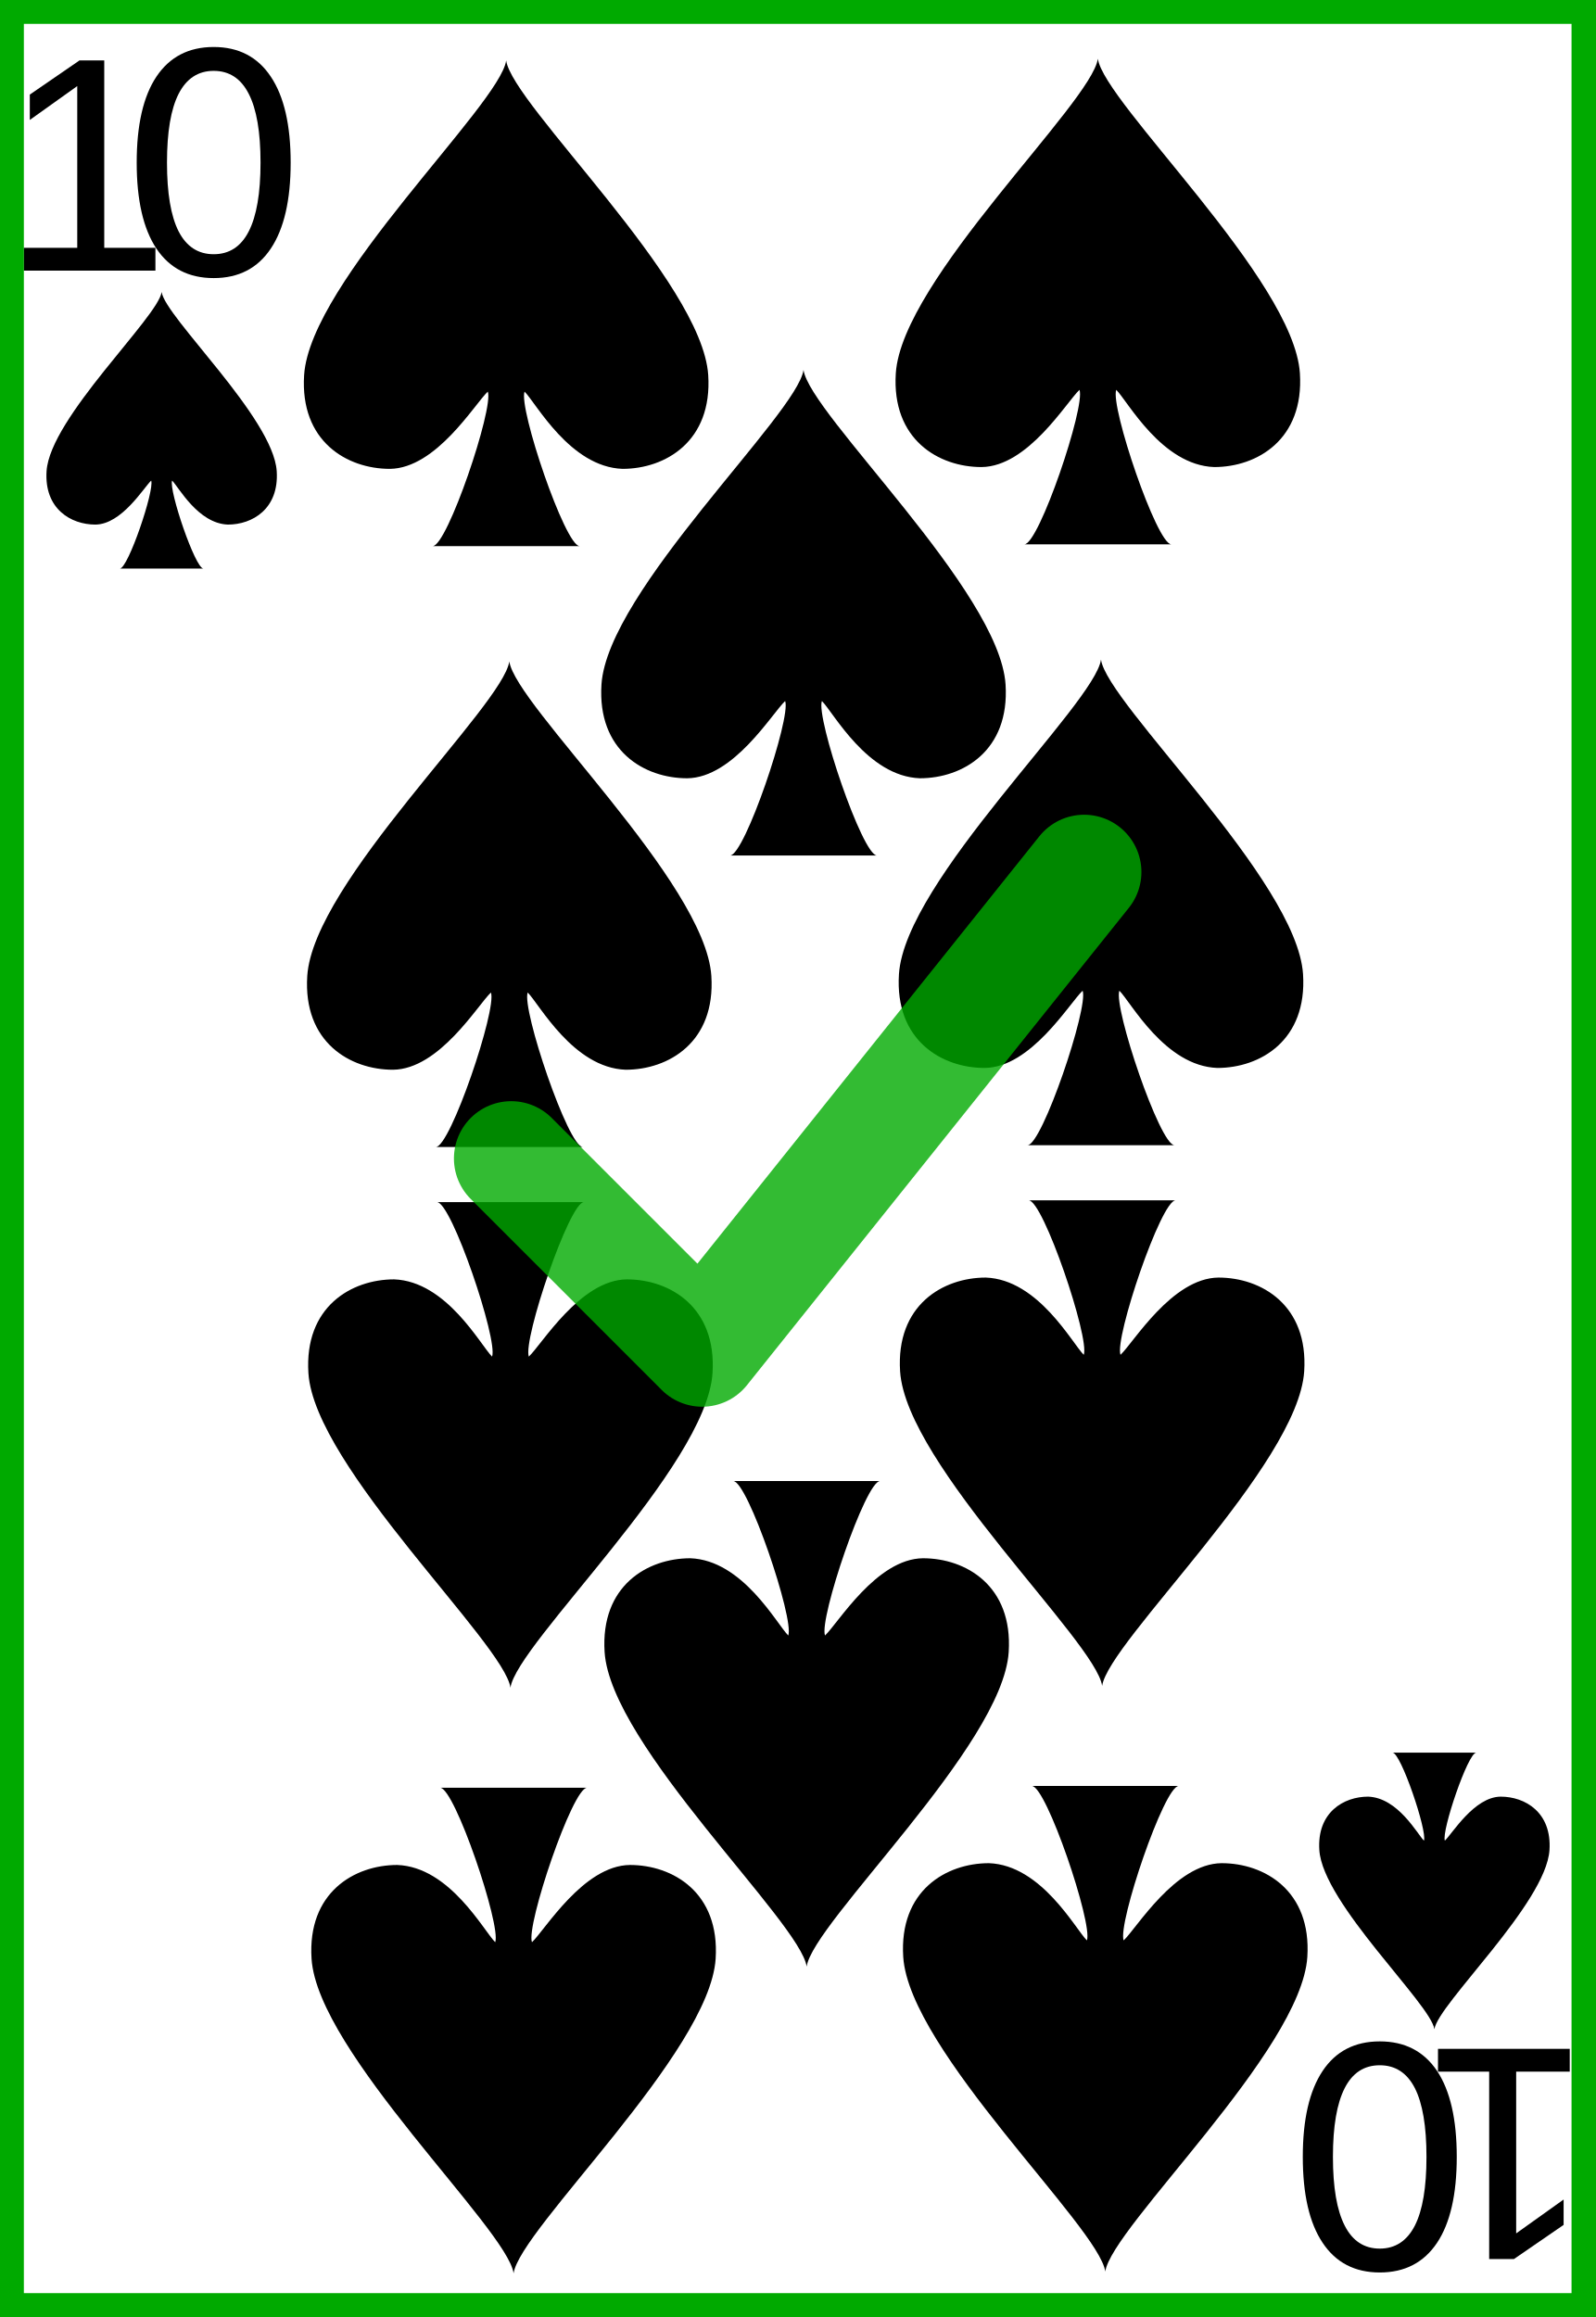
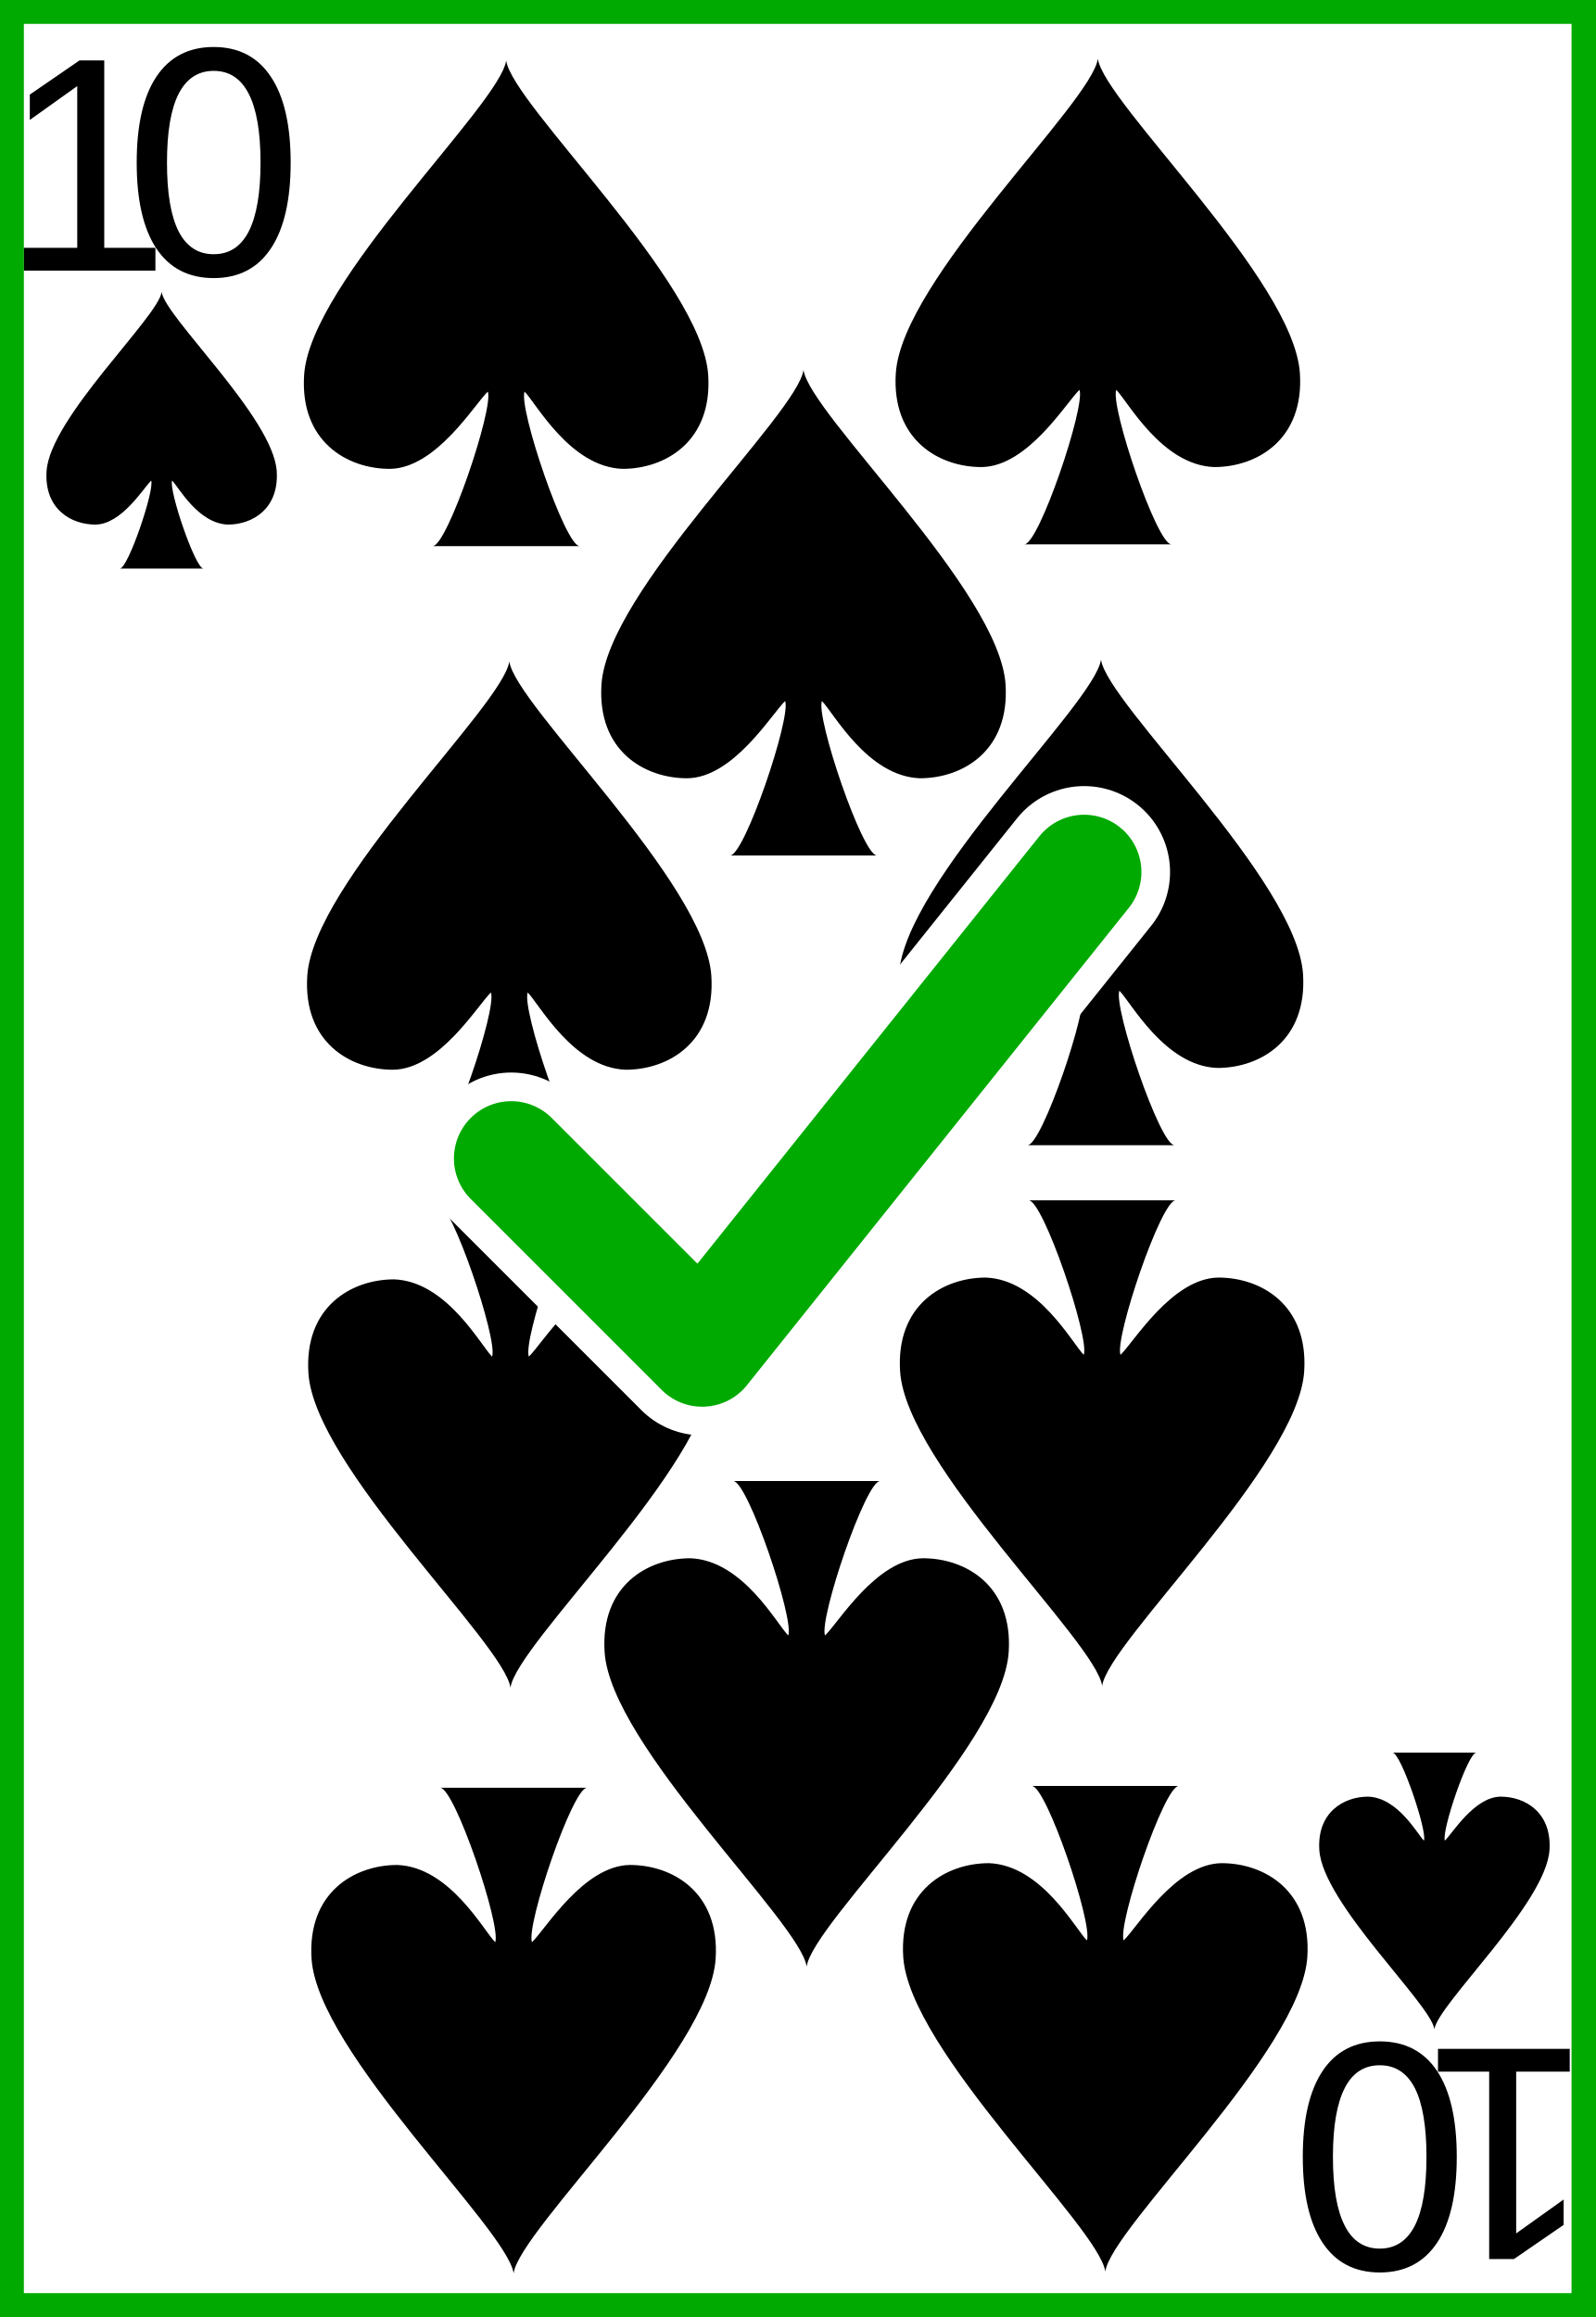
<svg xmlns="http://www.w3.org/2000/svg" width="167.087pt" height="242.667pt" viewBox="0 0 167.087 242.667" xml:space="preserve" id="svg2" version="1.1">
  <defs id="defs41" />
  <g id="Layer_x0020_1" style="fill-rule:nonzero;clip-rule:nonzero;stroke:#000000;stroke-miterlimit:4;">
    <path style="fill:#FFFFFF;stroke-width:0.5;" d="M166.837,235.548c0,3.777-3.087,6.869-6.871,6.869H7.111c-3.775,0-6.861-3.092-6.861-6.869V7.12C0.25,3.343,3.336,0.25,7.111,0.25h152.855    c3.784,0,6.871,3.093,6.871,6.87v228.428z" id="path5" />
    <g style="stroke:none;" id="g7">
      <g id="g9">
				
			</g>
    </g>
    <g id="g15">
			
		</g>
    <g id="g19">
			
		</g>
    <g style="stroke:none;" id="g23">
      <g id="g25">
				
			</g>
    </g>
    <g style="stroke:none;" id="g31">
      <g id="g33">
				
			</g>
    </g>
  </g>
  <text xml:space="preserve" style="font-size:32px;font-style:normal;font-weight:normal;line-height:125%;letter-spacing:0px;word-spacing:0px;fill:#000000;fill-opacity:1;stroke:none;font-family:Bitstream Vera Sans" x="0.044" y="28.342" id="text3788">
    <tspan id="tspan3790" x="0.044" y="28.342" style="font-style:normal;font-variant:normal;font-weight:normal;font-stretch:normal;font-family:Arial;-inkscape-font-specification:Arial">1</tspan>
  </text>
  <g transform="matrix(1.508595,0,0,1.379325,16.92904,45.0659)" id="layer1-7">
    <path id="sl" d="M 7.989,3.103 C 7.747,-0.954 0.242,-8.59 0,-10.5 c -0.242,1.909 -7.747,9.545 -7.989,13.603 -0.169,2.868 1.695,4.057 3.39,4.057 1.835,-0.022 3.351,-2.801 3.873,-3.341 0.242,0.716 -1.603,6.682 -2.179,6.682 l 5.811,0 C 2.33,10.501 0.485,4.535 0.727,3.819 1.184,4.315 2.524,7.077 4.601,7.16 6.295,7.159 8.158,5.971 7.989,3.103 z" style="fill:#000000" />
  </g>
  <g transform="matrix(2.648679,0,0,2.421718,53.01089,31.766)" id="layer1-7-88">
    <path id="sl-4" d="M 7.989,3.103 C 7.747,-0.954 0.242,-8.59 0,-10.5 c -0.242,1.909 -7.747,9.545 -7.989,13.603 -0.169,2.868 1.695,4.057 3.39,4.057 1.835,-0.022 3.351,-2.801 3.873,-3.341 0.242,0.716 -1.603,6.682 -2.179,6.682 l 5.811,0 C 2.33,10.501 0.485,4.535 0.727,3.819 1.184,4.315 2.524,7.077 4.601,7.16 6.295,7.159 8.158,5.971 7.989,3.103 z" style="fill:#000000" />
  </g>
  <g transform="matrix(-1.508595,0,0,-1.379325,150.2251,198.0441)" id="layer1-7-3">
    <path id="sl-1" d="M 7.989,3.103 C 7.747,-0.954 0.242,-8.59 0,-10.5 c -0.242,1.909 -7.747,9.545 -7.989,13.603 -0.169,2.868 1.695,4.057 3.39,4.057 1.835,-0.022 3.351,-2.801 3.873,-3.341 0.242,0.716 -1.603,6.682 -2.179,6.682 l 5.811,0 C 2.33,10.501 0.485,4.535 0.727,3.819 1.184,4.315 2.524,7.077 4.601,7.16 6.295,7.159 8.158,5.971 7.989,3.103 z" style="fill:#000000" />
  </g>
  <g transform="matrix(2.648679,0,0,2.421718,53.33971,94.6985)" id="layer1-7-88-8">
    <path id="sl-4-8" d="M 7.989,3.103 C 7.747,-0.954 0.242,-8.59 0,-10.5 c -0.242,1.909 -7.747,9.545 -7.989,13.603 -0.169,2.868 1.695,4.057 3.39,4.057 1.835,-0.022 3.351,-2.801 3.873,-3.341 0.242,0.716 -1.603,6.682 -2.179,6.682 l 5.811,0 C 2.33,10.501 0.485,4.535 0.727,3.819 1.184,4.315 2.524,7.077 4.601,7.16 6.295,7.159 8.158,5.971 7.989,3.103 z" style="fill:#000000" />
  </g>
  <g transform="matrix(-2.648679,0,0,-2.421718,53.78926,212.6639)" id="layer1-7-88-4">
    <path id="sl-4-3" d="M 7.989,3.103 C 7.747,-0.954 0.242,-8.59 0,-10.5 c -0.242,1.909 -7.747,9.545 -7.989,13.603 -0.169,2.868 1.695,4.057 3.39,4.057 1.835,-0.022 3.351,-2.801 3.873,-3.341 0.242,0.716 -1.603,6.682 -2.179,6.682 l 5.811,0 C 2.33,10.501 0.485,4.535 0.727,3.819 1.184,4.315 2.524,7.077 4.601,7.16 6.295,7.159 8.158,5.971 7.989,3.103 z" style="fill:#000000" />
  </g>
  <g transform="matrix(-2.648679,0,0,-2.421718,53.46044,151.3314)" id="layer1-7-88-8-1">
    <path id="sl-4-8-4" d="M 7.989,3.103 C 7.747,-0.954 0.242,-8.59 0,-10.5 c -0.242,1.909 -7.747,9.545 -7.989,13.603 -0.169,2.868 1.695,4.057 3.39,4.057 1.835,-0.022 3.351,-2.801 3.873,-3.341 0.242,0.716 -1.603,6.682 -2.179,6.682 l 5.811,0 C 2.33,10.501 0.485,4.535 0.727,3.819 1.184,4.315 2.524,7.077 4.601,7.16 6.295,7.159 8.158,5.971 7.989,3.103 z" style="fill:#000000" />
  </g>
  <g transform="matrix(2.648679,0,0,2.421718,114.9782,31.57803)" id="layer1-7-88-9">
    <path id="sl-4-2" d="M 7.989,3.103 C 7.747,-0.954 0.242,-8.59 0,-10.5 c -0.242,1.909 -7.747,9.545 -7.989,13.603 -0.169,2.868 1.695,4.057 3.39,4.057 1.835,-0.022 3.351,-2.801 3.873,-3.341 0.242,0.716 -1.603,6.682 -2.179,6.682 l 5.811,0 C 2.33,10.501 0.485,4.535 0.727,3.819 1.184,4.315 2.524,7.077 4.601,7.16 6.295,7.159 8.158,5.971 7.989,3.103 z" style="fill:#000000" />
  </g>
  <g transform="matrix(2.648679,0,0,2.421718,115.307,94.51054)" id="layer1-7-88-8-0">
    <path id="sl-4-8-6" d="M 7.989,3.103 C 7.747,-0.954 0.242,-8.59 0,-10.5 c -0.242,1.909 -7.747,9.545 -7.989,13.603 -0.169,2.868 1.695,4.057 3.39,4.057 1.835,-0.022 3.351,-2.801 3.873,-3.341 0.242,0.716 -1.603,6.682 -2.179,6.682 l 5.811,0 C 2.33,10.501 0.485,4.535 0.727,3.819 1.184,4.315 2.524,7.077 4.601,7.16 6.295,7.159 8.158,5.971 7.989,3.103 z" style="fill:#000000" />
  </g>
  <g transform="matrix(-2.648679,0,0,-2.421718,115.7566,212.476)" id="layer1-7-88-4-8">
    <path id="sl-4-3-9" d="M 7.989,3.103 C 7.747,-0.954 0.242,-8.59 0,-10.5 c -0.242,1.909 -7.747,9.545 -7.989,13.603 -0.169,2.868 1.695,4.057 3.39,4.057 1.835,-0.022 3.351,-2.801 3.873,-3.341 0.242,0.716 -1.603,6.682 -2.179,6.682 l 5.811,0 C 2.33,10.501 0.485,4.535 0.727,3.819 1.184,4.315 2.524,7.077 4.601,7.16 6.295,7.159 8.158,5.971 7.989,3.103 z" style="fill:#000000" />
  </g>
  <g transform="matrix(-2.648679,0,0,-2.421718,115.4278,151.1435)" id="layer1-7-88-8-1-2">
    <path id="sl-4-8-4-6" d="M 7.989,3.103 C 7.747,-0.954 0.242,-8.59 0,-10.5 c -0.242,1.909 -7.747,9.545 -7.989,13.603 -0.169,2.868 1.695,4.057 3.39,4.057 1.835,-0.022 3.351,-2.801 3.873,-3.341 0.242,0.716 -1.603,6.682 -2.179,6.682 l 5.811,0 C 2.33,10.501 0.485,4.535 0.727,3.819 1.184,4.315 2.524,7.077 4.601,7.16 6.295,7.159 8.158,5.971 7.989,3.103 z" style="fill:#000000" />
  </g>
  <g transform="matrix(2.648679,0,0,2.421718,84.15214,64.1712)" id="layer1-7-88-6">
    <path id="sl-4-4" d="M 7.989,3.103 C 7.747,-0.954 0.242,-8.59 0,-10.5 c -0.242,1.909 -7.747,9.545 -7.989,13.603 -0.169,2.868 1.695,4.057 3.39,4.057 1.835,-0.022 3.351,-2.801 3.873,-3.341 0.242,0.716 -1.603,6.682 -2.179,6.682 l 5.811,0 C 2.33,10.501 0.485,4.535 0.727,3.819 1.184,4.315 2.524,7.077 4.601,7.16 6.295,7.159 8.158,5.971 7.989,3.103 z" style="fill:#000000" />
  </g>
  <g transform="matrix(-2.648679,0,0,-2.421718,84.48087,180.5402)" id="layer1-7-88-6-6">
    <path id="sl-4-4-8" d="M 7.989,3.103 C 7.747,-0.954 0.242,-8.59 0,-10.5 c -0.242,1.909 -7.747,9.545 -7.989,13.603 -0.169,2.868 1.695,4.057 3.39,4.057 1.835,-0.022 3.351,-2.801 3.873,-3.341 0.242,0.716 -1.603,6.682 -2.179,6.682 l 5.811,0 C 2.33,10.501 0.485,4.535 0.727,3.819 1.184,4.315 2.524,7.077 4.601,7.16 6.295,7.159 8.158,5.971 7.989,3.103 z" style="fill:#000000" />
  </g>
  <text xml:space="preserve" style="font-size:32px;font-style:normal;font-weight:normal;line-height:125%;letter-spacing:0px;word-spacing:0px;fill:#000000;fill-opacity:1;stroke:none;font-family:Bitstream Vera Sans" x="12.206" y="28.671" id="text3038">
    <tspan id="tspan3040" x="12.206" y="28.671">0</tspan>
  </text>
  <text xml:space="preserve" style="font-size:32px;font-style:normal;font-weight:normal;line-height:125%;letter-spacing:0px;word-spacing:0px;fill:#000000;fill-opacity:1;stroke:none;font-family:Bitstream Vera Sans" x="-166.837" y="-214.583" id="text3788-4" transform="scale(-1,-1)">
    <tspan id="tspan3790-3" x="-166.837" y="-214.583" style="font-style:normal;font-variant:normal;font-weight:normal;font-stretch:normal;font-family:Arial;-inkscape-font-specification:Arial">1</tspan>
  </text>
  <text xml:space="preserve" style="font-size:32px;font-style:normal;font-weight:normal;line-height:125%;letter-spacing:0px;word-spacing:0px;fill:#000000;fill-opacity:1;stroke:none;font-family:Bitstream Vera Sans" x="-154.674" y="-214.254" id="text3038-1" transform="scale(-1,-1)">
    <tspan id="tspan3040-4" x="-154.674" y="-214.254">0</tspan>
  </text>
-   <path d="M 53.54 121.33 L 73.54 141.33 L 113.54 91.33" fill="none" stroke="#00AA00" stroke-width="12" stroke-linecap="round" stroke-linejoin="round" opacity="0.8" />
+   <path d="M 53.54 121.33 L 73.54 141.33 L 113.54 91.33" fill="none" stroke="#ffffff" stroke-width="18" stroke-linecap="round" stroke-linejoin="round" />
+   <path d="M 53.54 121.33 L 73.54 141.33 L 113.54 91.33" fill="none" stroke="#00AA00" stroke-width="12" stroke-linecap="round" stroke-linejoin="round" />
  <rect x="0" y="0" width="167.087" height="242.667" fill="none" stroke="#00AA00" stroke-width="5" />
</svg>
